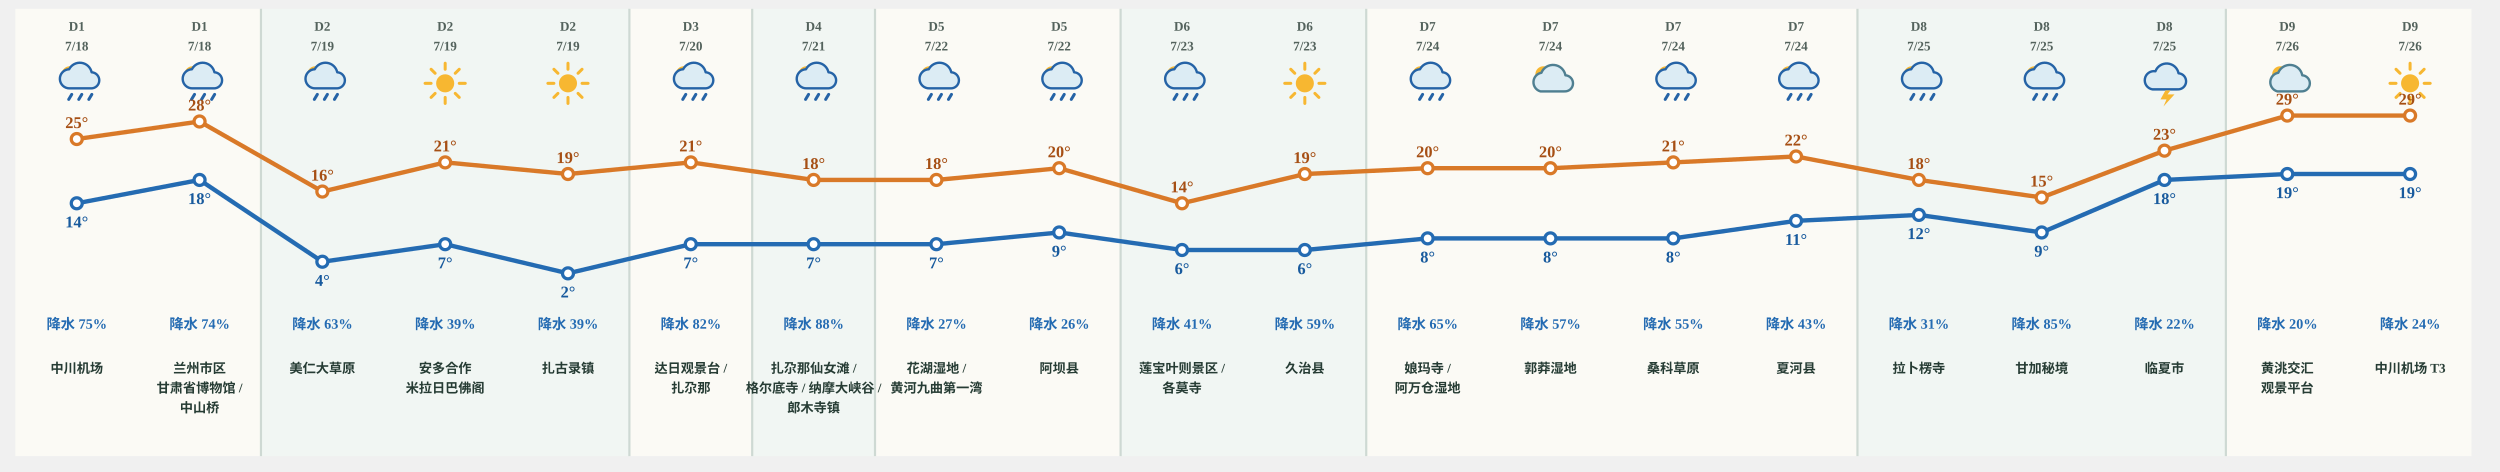
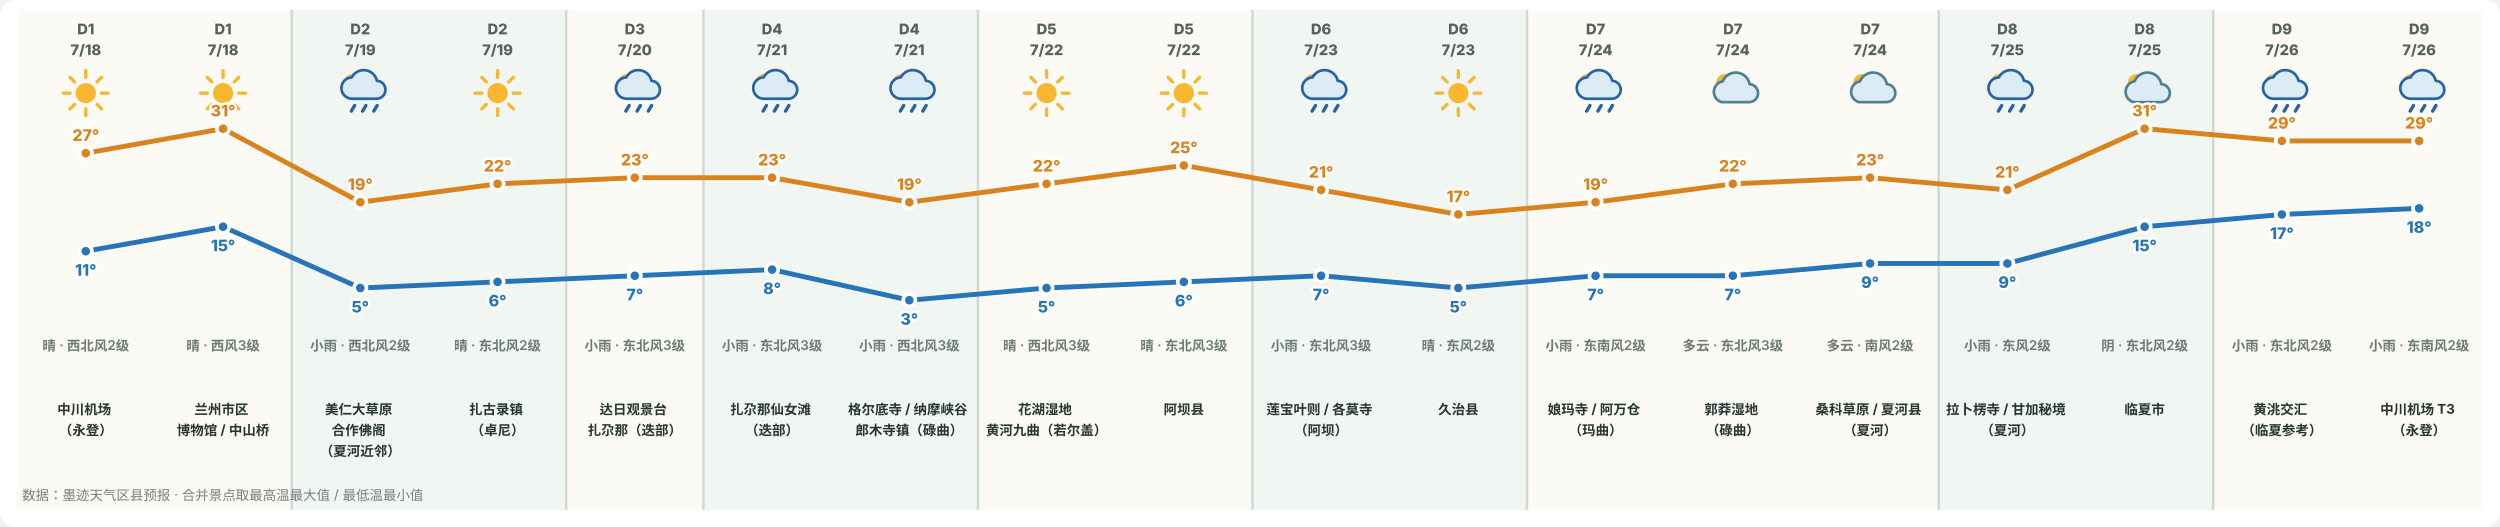
- <svg xmlns="http://www.w3.org/2000/svg" width="2280" height="430" viewBox="0 0 2280 430" role="img" aria-label="甘南自驾沿途天气高低温折线图，包含天气图标、降水概率和地点">
+ <svg xmlns="http://www.w3.org/2000/svg" width="2040" height="430" viewBox="0 0 2040 430" role="img" aria-label="甘南自驾 D1 至 D9 墨迹天气高低温折线图，包含天气图标、风力和沿途地点">
  <defs>
    <symbol id="sun" viewBox="0 0 48 48">
      <circle cx="24" cy="24" r="9" fill="#f7b731" />
      <g stroke="#f7b731" stroke-linecap="round" stroke-width="3">
        <path d="M24 4v6M24 38v6M4 24h6M38 24h6M10 10l4 4M34 34l4 4M38 10l-4 4M14 34l-4 4" />
      </g>
    </symbol>
    <symbol id="cloud" viewBox="0 0 48 48">
      <circle cx="17" cy="15" r="8" fill="#f7b731" />
      <path d="M14 32h24a8 8 0 0 0 .9-16A12.5 12.5 0 0 0 15 13.5 9.5 9.5 0 0 0 14 32Z" fill="#dcecf4" stroke="#4f7f91" stroke-width="2.4" stroke-linejoin="round" />
    </symbol>
    <symbol id="rain" viewBox="0 0 48 48">
      <circle cx="17" cy="15" r="8" fill="#f7b731" />
      <path d="M17 29h21a8 8 0 0 0 .8-16A12 12 0 0 0 16.4 10 9.5 9.5 0 0 0 17 29Z" fill="#dcecf4" stroke="#2563a6" stroke-width="2.4" stroke-linejoin="round" />
      <path d="M19 35l-3 5M29 35l-3 5M39 35l-3 5" stroke="#2563a6" stroke-width="3" stroke-linecap="round" />
    </symbol>
-     <symbol id="storm" viewBox="0 0 48 48">
-       <path d="M12 30h25a8 8 0 0 0 1-16 12 12 0 0 0-23-2A9 9 0 0 0 12 30Z" fill="#dcecf4" stroke="#2563a6" stroke-width="2.4" stroke-linejoin="round" />
-       <path d="m25 31-5 9h6l-3 7 11-12h-7l3-4Z" fill="#f7b731" />
-     </symbol>
+     <style>
+       .day{font:800 12px -apple-system,BlinkMacSystemFont,"PingFang SC",sans-serif;fill:#53625c;text-anchor:middle}.meta{font:600 11px -apple-system,BlinkMacSystemFont,"PingFang SC",sans-serif;fill:#6d7b75;text-anchor:middle}.place{font:700 11px -apple-system,BlinkMacSystemFont,"PingFang SC",sans-serif;fill:#26352f;text-anchor:middle}.temp{font:800 13px -apple-system,BlinkMacSystemFont,"PingFang SC",sans-serif;text-anchor:middle;paint-order:stroke;stroke:#fff;stroke-width:4px;stroke-linejoin:round}.dot{stroke:#fff;stroke-width:3}
+     </style>
  </defs>
-   <path fill="#fbfaf5" d="M14 8h224v408H14zM574 8h112v408H574zM798 8h224v408H798zM1246 8h448v408h-448zM2030 8h224v408h-224z" />
-   <path fill="#f1f6f3" d="M238 8h336v408H238zM686 8h112v408H686zM1022 8h224v408h-224zM1694 8h336v408h-336z" />
-   <path d="M238 8v408M574 8v408M686 8v408M798 8v408M1022 8v408M1246 8v408M1694 8v408M2030 8v408" stroke="#ced9d3" stroke-width="2" />
-   <g fill="#53625c" font-size="12" font-weight="800" text-anchor="middle">
+   <rect width="2040" height="430" rx="12" fill="#fff" />
+   <path fill="#fbfaf5" d="M14 8h224v408H14zM462 8h112v408H462zM798 8h224v408H798zM1246 8h336v408h-336zM1806 8h220v408h-220z" />
+   <path fill="#f1f6f3" d="M238 8h224v408H238zM574 8h224v408H574zM1022 8h224v408h-224zM1582 8h224v408h-224z" />
+   <path d="M238 8v408M462 8v408M574 8v408M798 8v408M1022 8v408M1246 8v408M1582 8v408M1806 8v408" stroke="#ced9d3" stroke-width="2" />
+   <g class="day">
    <text x="70" y="28">D1</text>
-     <text x="70" y="46">7/18</text>
+     <text x="70" y="45">7/18</text>
    <text x="182" y="28">D1</text>
-     <text x="182" y="46">7/18</text>
+     <text x="182" y="45">7/18</text>
    <text x="294" y="28">D2</text>
-     <text x="294" y="46">7/19</text>
+     <text x="294" y="45">7/19</text>
    <text x="406" y="28">D2</text>
-     <text x="406" y="46">7/19</text>
-     <text x="518" y="28">D2</text>
-     <text x="518" y="46">7/19</text>
-     <text x="630" y="28">D3</text>
-     <text x="630" y="46">7/20</text>
+     <text x="406" y="45">7/19</text>
+     <text x="518" y="28">D3</text>
+     <text x="518" y="45">7/20</text>
+     <text x="630" y="28">D4</text>
+     <text x="630" y="45">7/21</text>
    <text x="742" y="28">D4</text>
-     <text x="742" y="46">7/21</text>
+     <text x="742" y="45">7/21</text>
    <text x="854" y="28">D5</text>
-     <text x="854" y="46">7/22</text>
+     <text x="854" y="45">7/22</text>
    <text x="966" y="28">D5</text>
-     <text x="966" y="46">7/22</text>
+     <text x="966" y="45">7/22</text>
    <text x="1078" y="28">D6</text>
-     <text x="1078" y="46">7/23</text>
+     <text x="1078" y="45">7/23</text>
    <text x="1190" y="28">D6</text>
-     <text x="1190" y="46">7/23</text>
+     <text x="1190" y="45">7/23</text>
    <text x="1302" y="28">D7</text>
-     <text x="1302" y="46">7/24</text>
+     <text x="1302" y="45">7/24</text>
    <text x="1414" y="28">D7</text>
-     <text x="1414" y="46">7/24</text>
+     <text x="1414" y="45">7/24</text>
    <text x="1526" y="28">D7</text>
-     <text x="1526" y="46">7/24</text>
-     <text x="1638" y="28">D7</text>
-     <text x="1638" y="46">7/24</text>
+     <text x="1526" y="45">7/24</text>
+     <text x="1638" y="28">D8</text>
+     <text x="1638" y="45">7/25</text>
    <text x="1750" y="28">D8</text>
-     <text x="1750" y="46">7/25</text>
-     <text x="1862" y="28">D8</text>
-     <text x="1862" y="46">7/25</text>
-     <text x="1974" y="28">D8</text>
-     <text x="1974" y="46">7/25</text>
-     <text x="2086" y="28">D9</text>
-     <text x="2086" y="46">7/26</text>
-     <text x="2198" y="28">D9</text>
-     <text x="2198" y="46">7/26</text>
+     <text x="1750" y="45">7/25</text>
+     <text x="1862" y="28">D9</text>
+     <text x="1862" y="45">7/26</text>
+     <text x="1974" y="28">D9</text>
+     <text x="1974" y="45">7/26</text>
  </g>
  <g>
-     <use href="#rain" x="48" y="54" width="44" height="44" />
-     <use href="#rain" x="160" y="54" width="44" height="44" />
+     <use href="#sun" x="48" y="54" width="44" height="44" />
+     <use href="#sun" x="160" y="54" width="44" height="44" />
    <use href="#rain" x="272" y="54" width="44" height="44" />
    <use href="#sun" x="384" y="54" width="44" height="44" />
-     <use href="#sun" x="496" y="54" width="44" height="44" />
+     <use href="#rain" x="496" y="54" width="44" height="44" />
    <use href="#rain" x="608" y="54" width="44" height="44" />
    <use href="#rain" x="720" y="54" width="44" height="44" />
-     <use href="#rain" x="832" y="54" width="44" height="44" />
-     <use href="#rain" x="944" y="54" width="44" height="44" />
+     <use href="#sun" x="832" y="54" width="44" height="44" />
+     <use href="#sun" x="944" y="54" width="44" height="44" />
    <use href="#rain" x="1056" y="54" width="44" height="44" />
    <use href="#sun" x="1168" y="54" width="44" height="44" />
    <use href="#rain" x="1280" y="54" width="44" height="44" />
    <use href="#cloud" x="1392" y="54" width="44" height="44" />
-     <use href="#rain" x="1504" y="54" width="44" height="44" />
+     <use href="#cloud" x="1504" y="54" width="44" height="44" />
    <use href="#rain" x="1616" y="54" width="44" height="44" />
-     <use href="#rain" x="1728" y="54" width="44" height="44" />
+     <use href="#cloud" x="1728" y="54" width="44" height="44" />
    <use href="#rain" x="1840" y="54" width="44" height="44" />
-     <use href="#storm" x="1952" y="54" width="44" height="44" />
-     <use href="#cloud" x="2064" y="54" width="44" height="44" />
-     <use href="#sun" x="2176" y="54" width="44" height="44" />
-   </g>
-   <polyline points="70,126.8 182,110.8 294,174.7 406,148.1 518,158.7 630,148.1 742,164.1 854,164.1 966,153.4 1078,185.4 1190,158.7 1302,153.4 1414,153.4 1526,148.1 1638,142.7 1750,164.1 1862,180.1 1974,137.4 2086,105.4 2198,105.4" fill="none" stroke="#d97928" stroke-width="4" stroke-linecap="round" stroke-linejoin="round" />
-   <polyline points="70,185.4 182,164.1 294,238.7 406,222.7 518,249.3 630,222.7 742,222.7 854,222.7 966,212 1078,228 1190,228 1302,217.4 1414,217.4 1526,217.4 1638,201.4 1750,196 1862,212 1974,164.1 2086,158.7 2198,158.7" fill="none" stroke="#246bb2" stroke-width="4" stroke-linecap="round" stroke-linejoin="round" />
-   <g fill="#fff" stroke-width="3">
-     <g stroke="#d97928">
-       <circle cx="70" cy="126.8" r="5" />
-       <circle cx="182" cy="110.8" r="5" />
-       <circle cx="294" cy="174.7" r="5" />
-       <circle cx="406" cy="148.1" r="5" />
-       <circle cx="518" cy="158.7" r="5" />
-       <circle cx="630" cy="148.1" r="5" />
-       <circle cx="742" cy="164.1" r="5" />
-       <circle cx="854" cy="164.1" r="5" />
-       <circle cx="966" cy="153.4" r="5" />
-       <circle cx="1078" cy="185.4" r="5" />
-       <circle cx="1190" cy="158.7" r="5" />
-       <circle cx="1302" cy="153.4" r="5" />
-       <circle cx="1414" cy="153.4" r="5" />
-       <circle cx="1526" cy="148.1" r="5" />
-       <circle cx="1638" cy="142.7" r="5" />
-       <circle cx="1750" cy="164.1" r="5" />
-       <circle cx="1862" cy="180.1" r="5" />
-       <circle cx="1974" cy="137.4" r="5" />
-       <circle cx="2086" cy="105.4" r="5" />
-       <circle cx="2198" cy="105.4" r="5" />
-     </g>
-     <g stroke="#246bb2">
-       <circle cx="70" cy="185.4" r="5" />
-       <circle cx="182" cy="164.1" r="5" />
-       <circle cx="294" cy="238.7" r="5" />
-       <circle cx="406" cy="222.7" r="5" />
-       <circle cx="518" cy="249.3" r="5" />
-       <circle cx="630" cy="222.7" r="5" />
-       <circle cx="742" cy="222.7" r="5" />
-       <circle cx="854" cy="222.7" r="5" />
-       <circle cx="966" cy="212" r="5" />
-       <circle cx="1078" cy="228" r="5" />
-       <circle cx="1190" cy="228" r="5" />
-       <circle cx="1302" cy="217.4" r="5" />
-       <circle cx="1414" cy="217.4" r="5" />
-       <circle cx="1526" cy="217.4" r="5" />
-       <circle cx="1638" cy="201.4" r="5" />
-       <circle cx="1750" cy="196" r="5" />
-       <circle cx="1862" cy="212" r="5" />
-       <circle cx="1974" cy="164.1" r="5" />
-       <circle cx="2086" cy="158.7" r="5" />
-       <circle cx="2198" cy="158.7" r="5" />
-     </g>
-   </g>
-   <g fill="#a64f14" font-size="15" font-weight="900" text-anchor="middle">
-     <text x="70" y="116.8">25°</text>
-     <text x="182" y="100.8">28°</text>
-     <text x="294" y="164.7">16°</text>
-     <text x="406" y="138.1">21°</text>
-     <text x="518" y="148.7">19°</text>
-     <text x="630" y="138.1">21°</text>
-     <text x="742" y="154.1">18°</text>
-     <text x="854" y="154.1">18°</text>
-     <text x="966" y="143.4">20°</text>
-     <text x="1078" y="175.4">14°</text>
-     <text x="1190" y="148.7">19°</text>
-     <text x="1302" y="143.4">20°</text>
-     <text x="1414" y="143.4">20°</text>
-     <text x="1526" y="138.1">21°</text>
-     <text x="1638" y="132.7">22°</text>
-     <text x="1750" y="154.1">18°</text>
-     <text x="1862" y="170.1">15°</text>
-     <text x="1974" y="127.4">23°</text>
-     <text x="2086" y="95.4">29°</text>
-     <text x="2198" y="95.4">29°</text>
-   </g>
-   <g fill="#185a9d" font-size="15" font-weight="900" text-anchor="middle">
-     <text x="70" y="207.4">14°</text>
-     <text x="182" y="186.1">18°</text>
-     <text x="294" y="260.7">4°</text>
-     <text x="406" y="244.7">7°</text>
-     <text x="518" y="271.3">2°</text>
-     <text x="630" y="244.7">7°</text>
-     <text x="742" y="244.7">7°</text>
-     <text x="854" y="244.7">7°</text>
-     <text x="966" y="234">9°</text>
-     <text x="1078" y="250">6°</text>
-     <text x="1190" y="250">6°</text>
-     <text x="1302" y="239.4">8°</text>
-     <text x="1414" y="239.4">8°</text>
-     <text x="1526" y="239.4">8°</text>
-     <text x="1638" y="223.4">11°</text>
-     <text x="1750" y="218">12°</text>
-     <text x="1862" y="234">9°</text>
-     <text x="1974" y="186.1">18°</text>
-     <text x="2086" y="180.7">19°</text>
-     <text x="2198" y="180.7">19°</text>
-   </g>
-   <g fill="#246bb2" font-size="13" font-weight="800" text-anchor="middle">
-     <text x="70" y="300">降水 75%</text>
-     <text x="182" y="300">降水 74%</text>
-     <text x="294" y="300">降水 63%</text>
-     <text x="406" y="300">降水 39%</text>
-     <text x="518" y="300">降水 39%</text>
-     <text x="630" y="300">降水 82%</text>
-     <text x="742" y="300">降水 88%</text>
-     <text x="854" y="300">降水 27%</text>
-     <text x="966" y="300">降水 26%</text>
-     <text x="1078" y="300">降水 41%</text>
-     <text x="1190" y="300">降水 59%</text>
-     <text x="1302" y="300">降水 65%</text>
-     <text x="1414" y="300">降水 57%</text>
-     <text x="1526" y="300">降水 55%</text>
-     <text x="1638" y="300">降水 43%</text>
-     <text x="1750" y="300">降水 31%</text>
-     <text x="1862" y="300">降水 85%</text>
-     <text x="1974" y="300">降水 22%</text>
-     <text x="2086" y="300">降水 20%</text>
-     <text x="2198" y="300">降水 24%</text>
-   </g>
-   <g fill="#263c34" font-size="12" font-weight="800" text-anchor="middle">
-     <text x="70" y="340">中川机场</text>
-     <text x="182" y="340">兰州市区</text>
-     <text x="182" y="358">甘肃省博物馆 /</text>
-     <text x="182" y="376">中山桥</text>
-     <text x="294" y="340">美仁大草原</text>
-     <text x="406" y="340">安多合作</text>
-     <text x="406" y="358">米拉日巴佛阁</text>
-     <text x="518" y="340">扎古录镇</text>
-     <text x="630" y="340">达日观景台 /</text>
-     <text x="630" y="358">扎尕那</text>
-     <text x="742" y="340">扎尕那仙女滩 /</text>
-     <text x="742" y="358">格尔底寺 / 纳摩大峡谷 /</text>
-     <text x="742" y="376">郎木寺镇</text>
-     <text x="854" y="340">花湖湿地 /</text>
-     <text x="854" y="358">黄河九曲第一湾</text>
-     <text x="966" y="340">阿坝县</text>
-     <text x="1078" y="340">莲宝叶则景区 /</text>
-     <text x="1078" y="358">各莫寺</text>
-     <text x="1190" y="340">久治县</text>
-     <text x="1302" y="340">娘玛寺 /</text>
-     <text x="1302" y="358">阿万仓湿地</text>
-     <text x="1414" y="340">郭莽湿地</text>
-     <text x="1526" y="340">桑科草原</text>
-     <text x="1638" y="340">夏河县</text>
-     <text x="1750" y="340">拉卜楞寺</text>
-     <text x="1862" y="340">甘加秘境</text>
-     <text x="1974" y="340">临夏市</text>
-     <text x="2086" y="340">黄洮交汇</text>
-     <text x="2086" y="358">观景平台</text>
-     <text x="2198" y="340">中川机场 T3</text>
-   </g>
+     <use href="#rain" x="1952" y="54" width="44" height="44" />
+   </g>
+   <polyline points="70,125 182,105 294,165 406,150 518,145 630,145 742,165 854,150 966,135 1078,155 1190,175 1302,165 1414,150 1526,145 1638,155 1750,105 1862,115 1974,115" fill="none" stroke="#d9831f" stroke-width="4" stroke-linecap="round" stroke-linejoin="round" />
+   <polyline points="70,205 182,185 294,235 406,230 518,225 630,220 742,245 854,235 966,230 1078,225 1190,235 1302,225 1414,225 1526,215 1638,215 1750,185 1862,175 1974,170" fill="none" stroke="#2774b8" stroke-width="4" stroke-linecap="round" stroke-linejoin="round" />
+   <g fill="#d9831f">
+     <circle class="dot" cx="70" cy="125" r="5" />
+     <circle class="dot" cx="182" cy="105" r="5" />
+     <circle class="dot" cx="294" cy="165" r="5" />
+     <circle class="dot" cx="406" cy="150" r="5" />
+     <circle class="dot" cx="518" cy="145" r="5" />
+     <circle class="dot" cx="630" cy="145" r="5" />
+     <circle class="dot" cx="742" cy="165" r="5" />
+     <circle class="dot" cx="854" cy="150" r="5" />
+     <circle class="dot" cx="966" cy="135" r="5" />
+     <circle class="dot" cx="1078" cy="155" r="5" />
+     <circle class="dot" cx="1190" cy="175" r="5" />
+     <circle class="dot" cx="1302" cy="165" r="5" />
+     <circle class="dot" cx="1414" cy="150" r="5" />
+     <circle class="dot" cx="1526" cy="145" r="5" />
+     <circle class="dot" cx="1638" cy="155" r="5" />
+     <circle class="dot" cx="1750" cy="105" r="5" />
+     <circle class="dot" cx="1862" cy="115" r="5" />
+     <circle class="dot" cx="1974" cy="115" r="5" />
+   </g>
+   <g fill="#2774b8">
+     <circle class="dot" cx="70" cy="205" r="5" />
+     <circle class="dot" cx="182" cy="185" r="5" />
+     <circle class="dot" cx="294" cy="235" r="5" />
+     <circle class="dot" cx="406" cy="230" r="5" />
+     <circle class="dot" cx="518" cy="225" r="5" />
+     <circle class="dot" cx="630" cy="220" r="5" />
+     <circle class="dot" cx="742" cy="245" r="5" />
+     <circle class="dot" cx="854" cy="235" r="5" />
+     <circle class="dot" cx="966" cy="230" r="5" />
+     <circle class="dot" cx="1078" cy="225" r="5" />
+     <circle class="dot" cx="1190" cy="235" r="5" />
+     <circle class="dot" cx="1302" cy="225" r="5" />
+     <circle class="dot" cx="1414" cy="225" r="5" />
+     <circle class="dot" cx="1526" cy="215" r="5" />
+     <circle class="dot" cx="1638" cy="215" r="5" />
+     <circle class="dot" cx="1750" cy="185" r="5" />
+     <circle class="dot" cx="1862" cy="175" r="5" />
+     <circle class="dot" cx="1974" cy="170" r="5" />
+   </g>
+   <g class="temp" fill="#d9831f">
+     <text x="70" y="115">27°</text>
+     <text x="182" y="95">31°</text>
+     <text x="294" y="155">19°</text>
+     <text x="406" y="140">22°</text>
+     <text x="518" y="135">23°</text>
+     <text x="630" y="135">23°</text>
+     <text x="742" y="155">19°</text>
+     <text x="854" y="140">22°</text>
+     <text x="966" y="125">25°</text>
+     <text x="1078" y="145">21°</text>
+     <text x="1190" y="165">17°</text>
+     <text x="1302" y="155">19°</text>
+     <text x="1414" y="140">22°</text>
+     <text x="1526" y="135">23°</text>
+     <text x="1638" y="145">21°</text>
+     <text x="1750" y="95">31°</text>
+     <text x="1862" y="105">29°</text>
+     <text x="1974" y="105">29°</text>
+   </g>
+   <g class="temp" fill="#2774b8">
+     <text x="70" y="225">11°</text>
+     <text x="182" y="205">15°</text>
+     <text x="294" y="255">5°</text>
+     <text x="406" y="250">6°</text>
+     <text x="518" y="245">7°</text>
+     <text x="630" y="240">8°</text>
+     <text x="742" y="265">3°</text>
+     <text x="854" y="255">5°</text>
+     <text x="966" y="250">6°</text>
+     <text x="1078" y="245">7°</text>
+     <text x="1190" y="255">5°</text>
+     <text x="1302" y="245">7°</text>
+     <text x="1414" y="245">7°</text>
+     <text x="1526" y="235">9°</text>
+     <text x="1638" y="235">9°</text>
+     <text x="1750" y="205">15°</text>
+     <text x="1862" y="195">17°</text>
+     <text x="1974" y="190">18°</text>
+   </g>
+   <g class="meta">
+     <text x="70" y="286">晴 · 西北风2级</text>
+     <text x="182" y="286">晴 · 西风3级</text>
+     <text x="294" y="286">小雨 · 西北风2级</text>
+     <text x="406" y="286">晴 · 东北风2级</text>
+     <text x="518" y="286">小雨 · 东北风3级</text>
+     <text x="630" y="286">小雨 · 东北风3级</text>
+     <text x="742" y="286">小雨 · 西北风3级</text>
+     <text x="854" y="286">晴 · 西北风3级</text>
+     <text x="966" y="286">晴 · 东北风3级</text>
+     <text x="1078" y="286">小雨 · 东北风3级</text>
+     <text x="1190" y="286">晴 · 东风2级</text>
+     <text x="1302" y="286">小雨 · 东南风2级</text>
+     <text x="1414" y="286">多云 · 东北风3级</text>
+     <text x="1526" y="286">多云 · 南风2级</text>
+     <text x="1638" y="286">小雨 · 东风2级</text>
+     <text x="1750" y="286">阴 · 东北风2级</text>
+     <text x="1862" y="286">小雨 · 东北风2级</text>
+     <text x="1974" y="286">小雨 · 东南风2级</text>
+   </g>
+   <g class="place">
+     <text x="70" y="338">
+       <tspan x="70">中川机场</tspan>
+       <tspan x="70" dy="17">（永登）</tspan>
+     </text>
+     <text x="182" y="338">
+       <tspan x="182">兰州市区</tspan>
+       <tspan x="182" dy="17">博物馆 / 中山桥</tspan>
+     </text>
+     <text x="294" y="338">
+       <tspan x="294">美仁大草原</tspan>
+       <tspan x="294" dy="17">合作佛阁</tspan>
+       <tspan x="294" dy="17">（夏河近邻）</tspan>
+     </text>
+     <text x="406" y="338">
+       <tspan x="406">扎古录镇</tspan>
+       <tspan x="406" dy="17">（卓尼）</tspan>
+     </text>
+     <text x="518" y="338">
+       <tspan x="518">达日观景台</tspan>
+       <tspan x="518" dy="17">扎尕那（迭部）</tspan>
+     </text>
+     <text x="630" y="338">
+       <tspan x="630">扎尕那仙女滩</tspan>
+       <tspan x="630" dy="17">（迭部）</tspan>
+     </text>
+     <text x="742" y="338">
+       <tspan x="742">格尔底寺 / 纳摩峡谷</tspan>
+       <tspan x="742" dy="17">郎木寺镇（碌曲）</tspan>
+     </text>
+     <text x="854" y="338">
+       <tspan x="854">花湖湿地</tspan>
+       <tspan x="854" dy="17">黄河九曲（若尔盖）</tspan>
+     </text>
+     <text x="966" y="338">阿坝县</text>
+     <text x="1078" y="338">
+       <tspan x="1078">莲宝叶则 / 各莫寺</tspan>
+       <tspan x="1078" dy="17">（阿坝）</tspan>
+     </text>
+     <text x="1190" y="338">久治县</text>
+     <text x="1302" y="338">
+       <tspan x="1302">娘玛寺 / 阿万仓</tspan>
+       <tspan x="1302" dy="17">（玛曲）</tspan>
+     </text>
+     <text x="1414" y="338">
+       <tspan x="1414">郭莽湿地</tspan>
+       <tspan x="1414" dy="17">（碌曲）</tspan>
+     </text>
+     <text x="1526" y="338">
+       <tspan x="1526">桑科草原 / 夏河县</tspan>
+       <tspan x="1526" dy="17">（夏河）</tspan>
+     </text>
+     <text x="1638" y="338">
+       <tspan x="1638">拉卜楞寺 / 甘加秘境</tspan>
+       <tspan x="1638" dy="17">（夏河）</tspan>
+     </text>
+     <text x="1750" y="338">临夏市</text>
+     <text x="1862" y="338">
+       <tspan x="1862">黄洮交汇</tspan>
+       <tspan x="1862" dy="17">（临夏参考）</tspan>
+     </text>
+     <text x="1974" y="338">
+       <tspan x="1974">中川机场 T3</tspan>
+       <tspan x="1974" dy="17">（永登）</tspan>
+     </text>
+   </g>
+   <text x="18" y="408" font-family="-apple-system,BlinkMacSystemFont,'PingFang SC',sans-serif" font-size="11" fill="#74817c">数据：墨迹天气区县预报 · 合并景点取最高温最大值 / 最低温最小值</text>
</svg>
